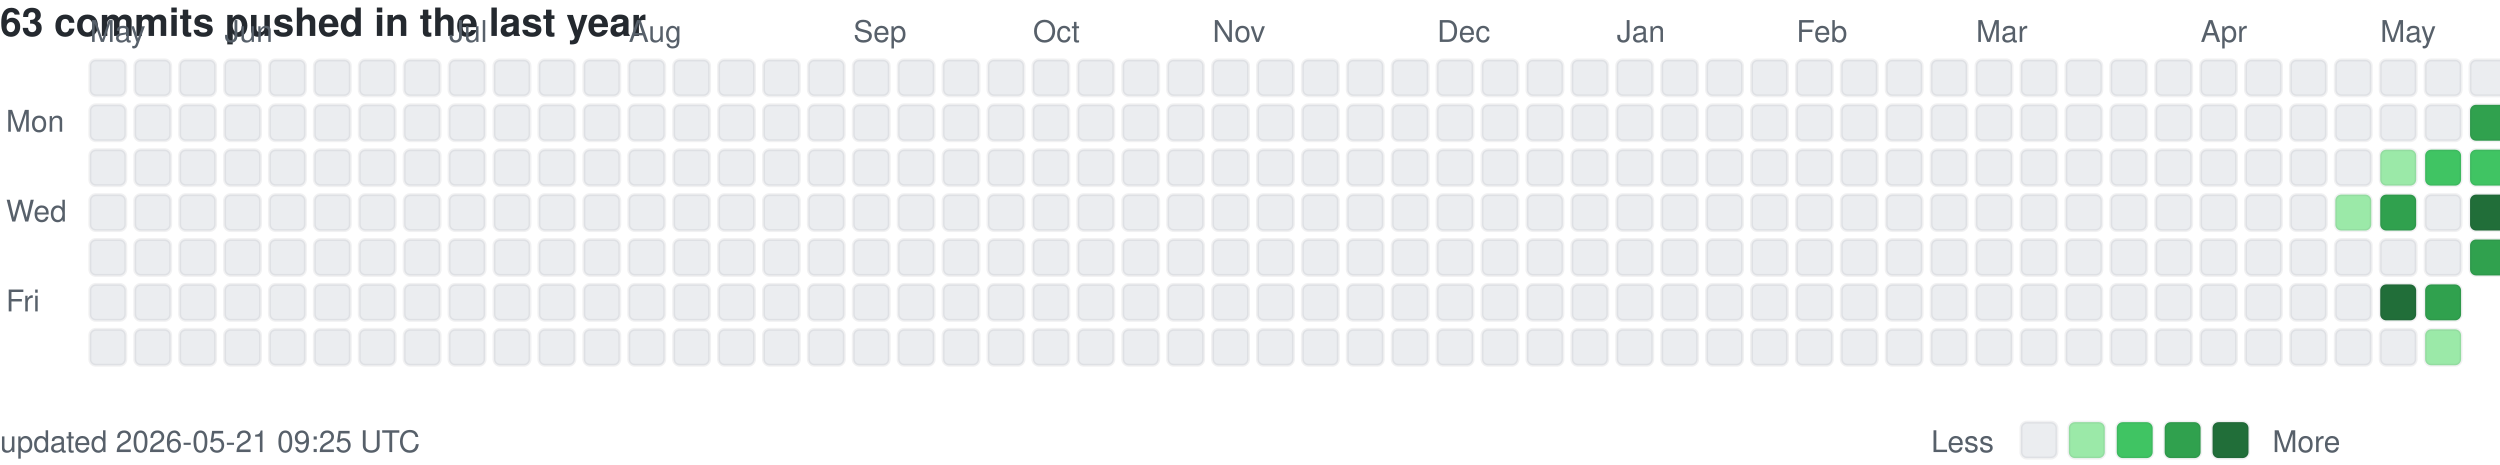
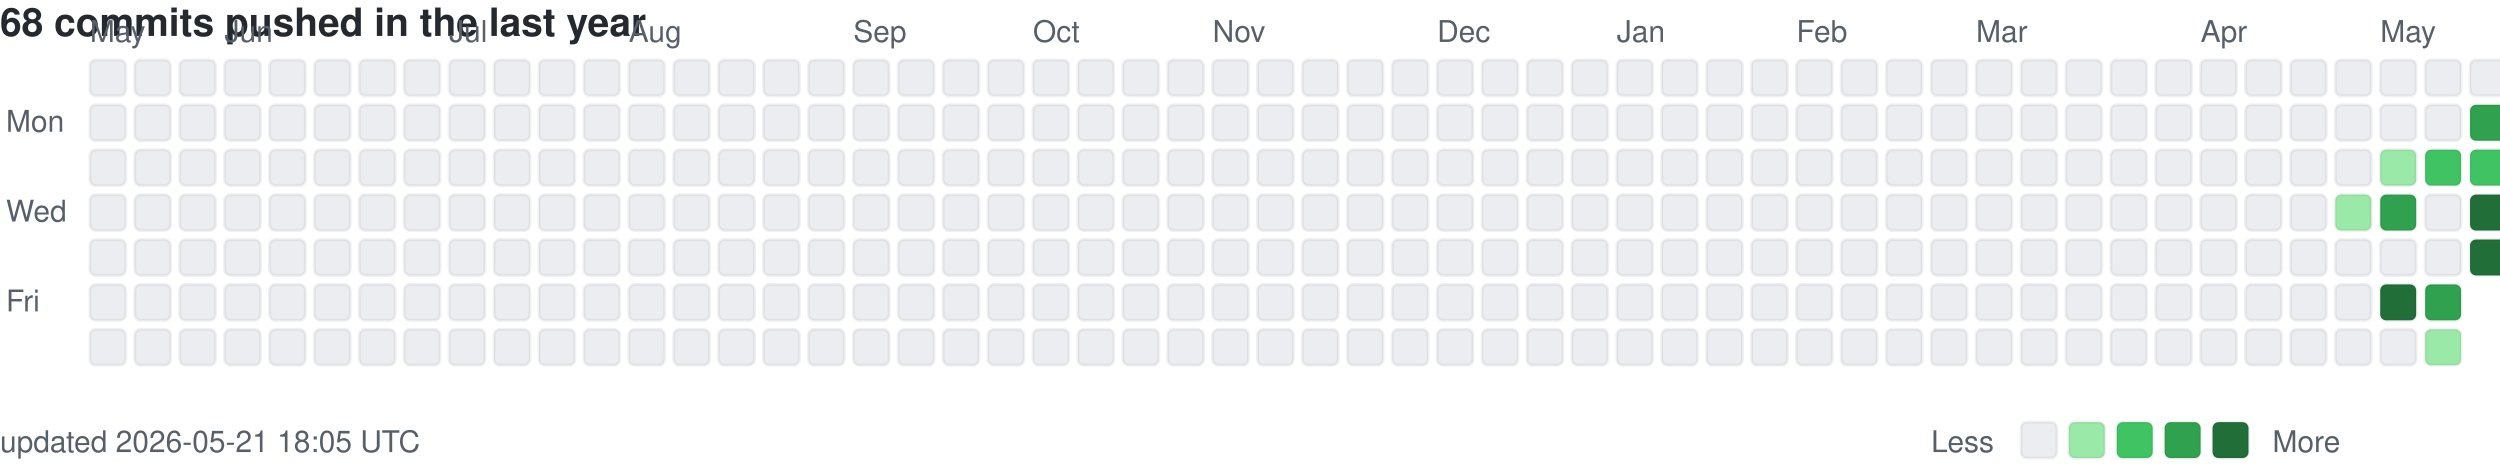
<svg xmlns="http://www.w3.org/2000/svg" width="835" height="155" viewBox="0 0 835 155" role="img" aria-label="Organisation push activity heatmap">
  <style>
    text.lbl { fill:#57606a; font:10px -apple-system,Segoe UI,Helvetica,Arial,sans-serif; }
    text.title { fill:#24292f; font:600 13px -apple-system,Segoe UI,Helvetica,Arial,sans-serif; }
    rect { stroke:rgba(27,31,35,0.06); stroke-width:1px; }
    .lvl-0 { fill:#ebedf0; } .lvl-1 { fill:#9be9a8; } .lvl-2 { fill:#40c463; }
    .lvl-3 { fill:#30a14e; } .lvl-4 { fill:#216e39; }
  </style>
-   <text x="0" y="12" class="title">63 commits pushed in the last year</text>
+   <text x="0" y="12" class="title">68 commits pushed in the last year</text>
  <text x="30" y="14" class="lbl">May</text>
  <text x="75" y="14" class="lbl">Jun</text>
  <text x="150" y="14" class="lbl">Jul</text>
  <text x="210" y="14" class="lbl">Aug</text>
  <text x="285" y="14" class="lbl">Sep</text>
  <text x="345" y="14" class="lbl">Oct</text>
  <text x="405" y="14" class="lbl">Nov</text>
  <text x="480" y="14" class="lbl">Dec</text>
  <text x="540" y="14" class="lbl">Jan</text>
  <text x="600" y="14" class="lbl">Feb</text>
  <text x="660" y="14" class="lbl">Mar</text>
  <text x="735" y="14" class="lbl">Apr</text>
  <text x="795" y="14" class="lbl">May</text>
  <text x="2" y="44" class="lbl">Mon</text>
  <text x="2" y="74" class="lbl">Wed</text>
  <text x="2" y="104" class="lbl">Fri</text>
  <rect class="lvl-0" x="30" y="20" width="12" height="12" rx="2" />
  <rect class="lvl-0" x="30" y="35" width="12" height="12" rx="2" />
  <rect class="lvl-0" x="30" y="50" width="12" height="12" rx="2" />
  <rect class="lvl-0" x="30" y="65" width="12" height="12" rx="2" />
  <rect class="lvl-0" x="30" y="80" width="12" height="12" rx="2" />
  <rect class="lvl-0" x="30" y="95" width="12" height="12" rx="2" />
  <rect class="lvl-0" x="30" y="110" width="12" height="12" rx="2" />
  <rect class="lvl-0" x="45" y="20" width="12" height="12" rx="2" />
  <rect class="lvl-0" x="45" y="35" width="12" height="12" rx="2" />
  <rect class="lvl-0" x="45" y="50" width="12" height="12" rx="2" />
  <rect class="lvl-0" x="45" y="65" width="12" height="12" rx="2" />
  <rect class="lvl-0" x="45" y="80" width="12" height="12" rx="2" />
  <rect class="lvl-0" x="45" y="95" width="12" height="12" rx="2" />
  <rect class="lvl-0" x="45" y="110" width="12" height="12" rx="2" />
  <rect class="lvl-0" x="60" y="20" width="12" height="12" rx="2" />
  <rect class="lvl-0" x="60" y="35" width="12" height="12" rx="2" />
  <rect class="lvl-0" x="60" y="50" width="12" height="12" rx="2" />
  <rect class="lvl-0" x="60" y="65" width="12" height="12" rx="2" />
  <rect class="lvl-0" x="60" y="80" width="12" height="12" rx="2" />
  <rect class="lvl-0" x="60" y="95" width="12" height="12" rx="2" />
  <rect class="lvl-0" x="60" y="110" width="12" height="12" rx="2" />
  <rect class="lvl-0" x="75" y="20" width="12" height="12" rx="2" />
  <rect class="lvl-0" x="75" y="35" width="12" height="12" rx="2" />
  <rect class="lvl-0" x="75" y="50" width="12" height="12" rx="2" />
  <rect class="lvl-0" x="75" y="65" width="12" height="12" rx="2" />
  <rect class="lvl-0" x="75" y="80" width="12" height="12" rx="2" />
  <rect class="lvl-0" x="75" y="95" width="12" height="12" rx="2" />
  <rect class="lvl-0" x="75" y="110" width="12" height="12" rx="2" />
  <rect class="lvl-0" x="90" y="20" width="12" height="12" rx="2" />
  <rect class="lvl-0" x="90" y="35" width="12" height="12" rx="2" />
  <rect class="lvl-0" x="90" y="50" width="12" height="12" rx="2" />
  <rect class="lvl-0" x="90" y="65" width="12" height="12" rx="2" />
  <rect class="lvl-0" x="90" y="80" width="12" height="12" rx="2" />
  <rect class="lvl-0" x="90" y="95" width="12" height="12" rx="2" />
  <rect class="lvl-0" x="90" y="110" width="12" height="12" rx="2" />
  <rect class="lvl-0" x="105" y="20" width="12" height="12" rx="2" />
  <rect class="lvl-0" x="105" y="35" width="12" height="12" rx="2" />
  <rect class="lvl-0" x="105" y="50" width="12" height="12" rx="2" />
  <rect class="lvl-0" x="105" y="65" width="12" height="12" rx="2" />
  <rect class="lvl-0" x="105" y="80" width="12" height="12" rx="2" />
  <rect class="lvl-0" x="105" y="95" width="12" height="12" rx="2" />
  <rect class="lvl-0" x="105" y="110" width="12" height="12" rx="2" />
  <rect class="lvl-0" x="120" y="20" width="12" height="12" rx="2" />
  <rect class="lvl-0" x="120" y="35" width="12" height="12" rx="2" />
  <rect class="lvl-0" x="120" y="50" width="12" height="12" rx="2" />
  <rect class="lvl-0" x="120" y="65" width="12" height="12" rx="2" />
  <rect class="lvl-0" x="120" y="80" width="12" height="12" rx="2" />
  <rect class="lvl-0" x="120" y="95" width="12" height="12" rx="2" />
  <rect class="lvl-0" x="120" y="110" width="12" height="12" rx="2" />
  <rect class="lvl-0" x="135" y="20" width="12" height="12" rx="2" />
  <rect class="lvl-0" x="135" y="35" width="12" height="12" rx="2" />
  <rect class="lvl-0" x="135" y="50" width="12" height="12" rx="2" />
  <rect class="lvl-0" x="135" y="65" width="12" height="12" rx="2" />
  <rect class="lvl-0" x="135" y="80" width="12" height="12" rx="2" />
  <rect class="lvl-0" x="135" y="95" width="12" height="12" rx="2" />
  <rect class="lvl-0" x="135" y="110" width="12" height="12" rx="2" />
  <rect class="lvl-0" x="150" y="20" width="12" height="12" rx="2" />
  <rect class="lvl-0" x="150" y="35" width="12" height="12" rx="2" />
  <rect class="lvl-0" x="150" y="50" width="12" height="12" rx="2" />
  <rect class="lvl-0" x="150" y="65" width="12" height="12" rx="2" />
  <rect class="lvl-0" x="150" y="80" width="12" height="12" rx="2" />
  <rect class="lvl-0" x="150" y="95" width="12" height="12" rx="2" />
  <rect class="lvl-0" x="150" y="110" width="12" height="12" rx="2" />
  <rect class="lvl-0" x="165" y="20" width="12" height="12" rx="2" />
  <rect class="lvl-0" x="165" y="35" width="12" height="12" rx="2" />
  <rect class="lvl-0" x="165" y="50" width="12" height="12" rx="2" />
  <rect class="lvl-0" x="165" y="65" width="12" height="12" rx="2" />
  <rect class="lvl-0" x="165" y="80" width="12" height="12" rx="2" />
  <rect class="lvl-0" x="165" y="95" width="12" height="12" rx="2" />
  <rect class="lvl-0" x="165" y="110" width="12" height="12" rx="2" />
  <rect class="lvl-0" x="180" y="20" width="12" height="12" rx="2" />
  <rect class="lvl-0" x="180" y="35" width="12" height="12" rx="2" />
  <rect class="lvl-0" x="180" y="50" width="12" height="12" rx="2" />
  <rect class="lvl-0" x="180" y="65" width="12" height="12" rx="2" />
  <rect class="lvl-0" x="180" y="80" width="12" height="12" rx="2" />
  <rect class="lvl-0" x="180" y="95" width="12" height="12" rx="2" />
  <rect class="lvl-0" x="180" y="110" width="12" height="12" rx="2" />
  <rect class="lvl-0" x="195" y="20" width="12" height="12" rx="2" />
  <rect class="lvl-0" x="195" y="35" width="12" height="12" rx="2" />
  <rect class="lvl-0" x="195" y="50" width="12" height="12" rx="2" />
  <rect class="lvl-0" x="195" y="65" width="12" height="12" rx="2" />
  <rect class="lvl-0" x="195" y="80" width="12" height="12" rx="2" />
  <rect class="lvl-0" x="195" y="95" width="12" height="12" rx="2" />
  <rect class="lvl-0" x="195" y="110" width="12" height="12" rx="2" />
  <rect class="lvl-0" x="210" y="20" width="12" height="12" rx="2" />
  <rect class="lvl-0" x="210" y="35" width="12" height="12" rx="2" />
  <rect class="lvl-0" x="210" y="50" width="12" height="12" rx="2" />
  <rect class="lvl-0" x="210" y="65" width="12" height="12" rx="2" />
  <rect class="lvl-0" x="210" y="80" width="12" height="12" rx="2" />
  <rect class="lvl-0" x="210" y="95" width="12" height="12" rx="2" />
  <rect class="lvl-0" x="210" y="110" width="12" height="12" rx="2" />
  <rect class="lvl-0" x="225" y="20" width="12" height="12" rx="2" />
  <rect class="lvl-0" x="225" y="35" width="12" height="12" rx="2" />
  <rect class="lvl-0" x="225" y="50" width="12" height="12" rx="2" />
  <rect class="lvl-0" x="225" y="65" width="12" height="12" rx="2" />
  <rect class="lvl-0" x="225" y="80" width="12" height="12" rx="2" />
  <rect class="lvl-0" x="225" y="95" width="12" height="12" rx="2" />
  <rect class="lvl-0" x="225" y="110" width="12" height="12" rx="2" />
  <rect class="lvl-0" x="240" y="20" width="12" height="12" rx="2" />
  <rect class="lvl-0" x="240" y="35" width="12" height="12" rx="2" />
  <rect class="lvl-0" x="240" y="50" width="12" height="12" rx="2" />
  <rect class="lvl-0" x="240" y="65" width="12" height="12" rx="2" />
  <rect class="lvl-0" x="240" y="80" width="12" height="12" rx="2" />
  <rect class="lvl-0" x="240" y="95" width="12" height="12" rx="2" />
  <rect class="lvl-0" x="240" y="110" width="12" height="12" rx="2" />
  <rect class="lvl-0" x="255" y="20" width="12" height="12" rx="2" />
  <rect class="lvl-0" x="255" y="35" width="12" height="12" rx="2" />
  <rect class="lvl-0" x="255" y="50" width="12" height="12" rx="2" />
  <rect class="lvl-0" x="255" y="65" width="12" height="12" rx="2" />
  <rect class="lvl-0" x="255" y="80" width="12" height="12" rx="2" />
  <rect class="lvl-0" x="255" y="95" width="12" height="12" rx="2" />
  <rect class="lvl-0" x="255" y="110" width="12" height="12" rx="2" />
  <rect class="lvl-0" x="270" y="20" width="12" height="12" rx="2" />
  <rect class="lvl-0" x="270" y="35" width="12" height="12" rx="2" />
  <rect class="lvl-0" x="270" y="50" width="12" height="12" rx="2" />
  <rect class="lvl-0" x="270" y="65" width="12" height="12" rx="2" />
  <rect class="lvl-0" x="270" y="80" width="12" height="12" rx="2" />
  <rect class="lvl-0" x="270" y="95" width="12" height="12" rx="2" />
  <rect class="lvl-0" x="270" y="110" width="12" height="12" rx="2" />
  <rect class="lvl-0" x="285" y="20" width="12" height="12" rx="2" />
  <rect class="lvl-0" x="285" y="35" width="12" height="12" rx="2" />
  <rect class="lvl-0" x="285" y="50" width="12" height="12" rx="2" />
  <rect class="lvl-0" x="285" y="65" width="12" height="12" rx="2" />
  <rect class="lvl-0" x="285" y="80" width="12" height="12" rx="2" />
  <rect class="lvl-0" x="285" y="95" width="12" height="12" rx="2" />
  <rect class="lvl-0" x="285" y="110" width="12" height="12" rx="2" />
  <rect class="lvl-0" x="300" y="20" width="12" height="12" rx="2" />
  <rect class="lvl-0" x="300" y="35" width="12" height="12" rx="2" />
  <rect class="lvl-0" x="300" y="50" width="12" height="12" rx="2" />
  <rect class="lvl-0" x="300" y="65" width="12" height="12" rx="2" />
  <rect class="lvl-0" x="300" y="80" width="12" height="12" rx="2" />
  <rect class="lvl-0" x="300" y="95" width="12" height="12" rx="2" />
  <rect class="lvl-0" x="300" y="110" width="12" height="12" rx="2" />
  <rect class="lvl-0" x="315" y="20" width="12" height="12" rx="2" />
  <rect class="lvl-0" x="315" y="35" width="12" height="12" rx="2" />
  <rect class="lvl-0" x="315" y="50" width="12" height="12" rx="2" />
  <rect class="lvl-0" x="315" y="65" width="12" height="12" rx="2" />
  <rect class="lvl-0" x="315" y="80" width="12" height="12" rx="2" />
  <rect class="lvl-0" x="315" y="95" width="12" height="12" rx="2" />
  <rect class="lvl-0" x="315" y="110" width="12" height="12" rx="2" />
  <rect class="lvl-0" x="330" y="20" width="12" height="12" rx="2" />
  <rect class="lvl-0" x="330" y="35" width="12" height="12" rx="2" />
  <rect class="lvl-0" x="330" y="50" width="12" height="12" rx="2" />
  <rect class="lvl-0" x="330" y="65" width="12" height="12" rx="2" />
  <rect class="lvl-0" x="330" y="80" width="12" height="12" rx="2" />
  <rect class="lvl-0" x="330" y="95" width="12" height="12" rx="2" />
  <rect class="lvl-0" x="330" y="110" width="12" height="12" rx="2" />
  <rect class="lvl-0" x="345" y="20" width="12" height="12" rx="2" />
  <rect class="lvl-0" x="345" y="35" width="12" height="12" rx="2" />
  <rect class="lvl-0" x="345" y="50" width="12" height="12" rx="2" />
  <rect class="lvl-0" x="345" y="65" width="12" height="12" rx="2" />
  <rect class="lvl-0" x="345" y="80" width="12" height="12" rx="2" />
  <rect class="lvl-0" x="345" y="95" width="12" height="12" rx="2" />
  <rect class="lvl-0" x="345" y="110" width="12" height="12" rx="2" />
  <rect class="lvl-0" x="360" y="20" width="12" height="12" rx="2" />
  <rect class="lvl-0" x="360" y="35" width="12" height="12" rx="2" />
  <rect class="lvl-0" x="360" y="50" width="12" height="12" rx="2" />
  <rect class="lvl-0" x="360" y="65" width="12" height="12" rx="2" />
  <rect class="lvl-0" x="360" y="80" width="12" height="12" rx="2" />
  <rect class="lvl-0" x="360" y="95" width="12" height="12" rx="2" />
  <rect class="lvl-0" x="360" y="110" width="12" height="12" rx="2" />
  <rect class="lvl-0" x="375" y="20" width="12" height="12" rx="2" />
  <rect class="lvl-0" x="375" y="35" width="12" height="12" rx="2" />
  <rect class="lvl-0" x="375" y="50" width="12" height="12" rx="2" />
  <rect class="lvl-0" x="375" y="65" width="12" height="12" rx="2" />
  <rect class="lvl-0" x="375" y="80" width="12" height="12" rx="2" />
  <rect class="lvl-0" x="375" y="95" width="12" height="12" rx="2" />
  <rect class="lvl-0" x="375" y="110" width="12" height="12" rx="2" />
  <rect class="lvl-0" x="390" y="20" width="12" height="12" rx="2" />
  <rect class="lvl-0" x="390" y="35" width="12" height="12" rx="2" />
  <rect class="lvl-0" x="390" y="50" width="12" height="12" rx="2" />
  <rect class="lvl-0" x="390" y="65" width="12" height="12" rx="2" />
  <rect class="lvl-0" x="390" y="80" width="12" height="12" rx="2" />
  <rect class="lvl-0" x="390" y="95" width="12" height="12" rx="2" />
  <rect class="lvl-0" x="390" y="110" width="12" height="12" rx="2" />
  <rect class="lvl-0" x="405" y="20" width="12" height="12" rx="2" />
  <rect class="lvl-0" x="405" y="35" width="12" height="12" rx="2" />
  <rect class="lvl-0" x="405" y="50" width="12" height="12" rx="2" />
  <rect class="lvl-0" x="405" y="65" width="12" height="12" rx="2" />
  <rect class="lvl-0" x="405" y="80" width="12" height="12" rx="2" />
  <rect class="lvl-0" x="405" y="95" width="12" height="12" rx="2" />
  <rect class="lvl-0" x="405" y="110" width="12" height="12" rx="2" />
  <rect class="lvl-0" x="420" y="20" width="12" height="12" rx="2" />
  <rect class="lvl-0" x="420" y="35" width="12" height="12" rx="2" />
  <rect class="lvl-0" x="420" y="50" width="12" height="12" rx="2" />
  <rect class="lvl-0" x="420" y="65" width="12" height="12" rx="2" />
  <rect class="lvl-0" x="420" y="80" width="12" height="12" rx="2" />
  <rect class="lvl-0" x="420" y="95" width="12" height="12" rx="2" />
  <rect class="lvl-0" x="420" y="110" width="12" height="12" rx="2" />
  <rect class="lvl-0" x="435" y="20" width="12" height="12" rx="2" />
  <rect class="lvl-0" x="435" y="35" width="12" height="12" rx="2" />
  <rect class="lvl-0" x="435" y="50" width="12" height="12" rx="2" />
  <rect class="lvl-0" x="435" y="65" width="12" height="12" rx="2" />
  <rect class="lvl-0" x="435" y="80" width="12" height="12" rx="2" />
  <rect class="lvl-0" x="435" y="95" width="12" height="12" rx="2" />
  <rect class="lvl-0" x="435" y="110" width="12" height="12" rx="2" />
  <rect class="lvl-0" x="450" y="20" width="12" height="12" rx="2" />
  <rect class="lvl-0" x="450" y="35" width="12" height="12" rx="2" />
  <rect class="lvl-0" x="450" y="50" width="12" height="12" rx="2" />
  <rect class="lvl-0" x="450" y="65" width="12" height="12" rx="2" />
  <rect class="lvl-0" x="450" y="80" width="12" height="12" rx="2" />
  <rect class="lvl-0" x="450" y="95" width="12" height="12" rx="2" />
  <rect class="lvl-0" x="450" y="110" width="12" height="12" rx="2" />
  <rect class="lvl-0" x="465" y="20" width="12" height="12" rx="2" />
  <rect class="lvl-0" x="465" y="35" width="12" height="12" rx="2" />
  <rect class="lvl-0" x="465" y="50" width="12" height="12" rx="2" />
  <rect class="lvl-0" x="465" y="65" width="12" height="12" rx="2" />
  <rect class="lvl-0" x="465" y="80" width="12" height="12" rx="2" />
  <rect class="lvl-0" x="465" y="95" width="12" height="12" rx="2" />
  <rect class="lvl-0" x="465" y="110" width="12" height="12" rx="2" />
  <rect class="lvl-0" x="480" y="20" width="12" height="12" rx="2" />
  <rect class="lvl-0" x="480" y="35" width="12" height="12" rx="2" />
  <rect class="lvl-0" x="480" y="50" width="12" height="12" rx="2" />
  <rect class="lvl-0" x="480" y="65" width="12" height="12" rx="2" />
  <rect class="lvl-0" x="480" y="80" width="12" height="12" rx="2" />
  <rect class="lvl-0" x="480" y="95" width="12" height="12" rx="2" />
  <rect class="lvl-0" x="480" y="110" width="12" height="12" rx="2" />
  <rect class="lvl-0" x="495" y="20" width="12" height="12" rx="2" />
  <rect class="lvl-0" x="495" y="35" width="12" height="12" rx="2" />
  <rect class="lvl-0" x="495" y="50" width="12" height="12" rx="2" />
  <rect class="lvl-0" x="495" y="65" width="12" height="12" rx="2" />
  <rect class="lvl-0" x="495" y="80" width="12" height="12" rx="2" />
  <rect class="lvl-0" x="495" y="95" width="12" height="12" rx="2" />
  <rect class="lvl-0" x="495" y="110" width="12" height="12" rx="2" />
  <rect class="lvl-0" x="510" y="20" width="12" height="12" rx="2" />
  <rect class="lvl-0" x="510" y="35" width="12" height="12" rx="2" />
  <rect class="lvl-0" x="510" y="50" width="12" height="12" rx="2" />
  <rect class="lvl-0" x="510" y="65" width="12" height="12" rx="2" />
  <rect class="lvl-0" x="510" y="80" width="12" height="12" rx="2" />
  <rect class="lvl-0" x="510" y="95" width="12" height="12" rx="2" />
  <rect class="lvl-0" x="510" y="110" width="12" height="12" rx="2" />
  <rect class="lvl-0" x="525" y="20" width="12" height="12" rx="2" />
  <rect class="lvl-0" x="525" y="35" width="12" height="12" rx="2" />
  <rect class="lvl-0" x="525" y="50" width="12" height="12" rx="2" />
  <rect class="lvl-0" x="525" y="65" width="12" height="12" rx="2" />
  <rect class="lvl-0" x="525" y="80" width="12" height="12" rx="2" />
  <rect class="lvl-0" x="525" y="95" width="12" height="12" rx="2" />
  <rect class="lvl-0" x="525" y="110" width="12" height="12" rx="2" />
  <rect class="lvl-0" x="540" y="20" width="12" height="12" rx="2" />
  <rect class="lvl-0" x="540" y="35" width="12" height="12" rx="2" />
  <rect class="lvl-0" x="540" y="50" width="12" height="12" rx="2" />
  <rect class="lvl-0" x="540" y="65" width="12" height="12" rx="2" />
  <rect class="lvl-0" x="540" y="80" width="12" height="12" rx="2" />
  <rect class="lvl-0" x="540" y="95" width="12" height="12" rx="2" />
  <rect class="lvl-0" x="540" y="110" width="12" height="12" rx="2" />
  <rect class="lvl-0" x="555" y="20" width="12" height="12" rx="2" />
  <rect class="lvl-0" x="555" y="35" width="12" height="12" rx="2" />
  <rect class="lvl-0" x="555" y="50" width="12" height="12" rx="2" />
  <rect class="lvl-0" x="555" y="65" width="12" height="12" rx="2" />
  <rect class="lvl-0" x="555" y="80" width="12" height="12" rx="2" />
  <rect class="lvl-0" x="555" y="95" width="12" height="12" rx="2" />
  <rect class="lvl-0" x="555" y="110" width="12" height="12" rx="2" />
  <rect class="lvl-0" x="570" y="20" width="12" height="12" rx="2" />
  <rect class="lvl-0" x="570" y="35" width="12" height="12" rx="2" />
  <rect class="lvl-0" x="570" y="50" width="12" height="12" rx="2" />
  <rect class="lvl-0" x="570" y="65" width="12" height="12" rx="2" />
  <rect class="lvl-0" x="570" y="80" width="12" height="12" rx="2" />
  <rect class="lvl-0" x="570" y="95" width="12" height="12" rx="2" />
  <rect class="lvl-0" x="570" y="110" width="12" height="12" rx="2" />
  <rect class="lvl-0" x="585" y="20" width="12" height="12" rx="2" />
  <rect class="lvl-0" x="585" y="35" width="12" height="12" rx="2" />
  <rect class="lvl-0" x="585" y="50" width="12" height="12" rx="2" />
  <rect class="lvl-0" x="585" y="65" width="12" height="12" rx="2" />
  <rect class="lvl-0" x="585" y="80" width="12" height="12" rx="2" />
  <rect class="lvl-0" x="585" y="95" width="12" height="12" rx="2" />
  <rect class="lvl-0" x="585" y="110" width="12" height="12" rx="2" />
  <rect class="lvl-0" x="600" y="20" width="12" height="12" rx="2" />
  <rect class="lvl-0" x="600" y="35" width="12" height="12" rx="2" />
  <rect class="lvl-0" x="600" y="50" width="12" height="12" rx="2" />
  <rect class="lvl-0" x="600" y="65" width="12" height="12" rx="2" />
  <rect class="lvl-0" x="600" y="80" width="12" height="12" rx="2" />
  <rect class="lvl-0" x="600" y="95" width="12" height="12" rx="2" />
  <rect class="lvl-0" x="600" y="110" width="12" height="12" rx="2" />
  <rect class="lvl-0" x="615" y="20" width="12" height="12" rx="2" />
  <rect class="lvl-0" x="615" y="35" width="12" height="12" rx="2" />
  <rect class="lvl-0" x="615" y="50" width="12" height="12" rx="2" />
  <rect class="lvl-0" x="615" y="65" width="12" height="12" rx="2" />
  <rect class="lvl-0" x="615" y="80" width="12" height="12" rx="2" />
  <rect class="lvl-0" x="615" y="95" width="12" height="12" rx="2" />
  <rect class="lvl-0" x="615" y="110" width="12" height="12" rx="2" />
  <rect class="lvl-0" x="630" y="20" width="12" height="12" rx="2" />
  <rect class="lvl-0" x="630" y="35" width="12" height="12" rx="2" />
  <rect class="lvl-0" x="630" y="50" width="12" height="12" rx="2" />
  <rect class="lvl-0" x="630" y="65" width="12" height="12" rx="2" />
  <rect class="lvl-0" x="630" y="80" width="12" height="12" rx="2" />
  <rect class="lvl-0" x="630" y="95" width="12" height="12" rx="2" />
  <rect class="lvl-0" x="630" y="110" width="12" height="12" rx="2" />
  <rect class="lvl-0" x="645" y="20" width="12" height="12" rx="2" />
  <rect class="lvl-0" x="645" y="35" width="12" height="12" rx="2" />
  <rect class="lvl-0" x="645" y="50" width="12" height="12" rx="2" />
  <rect class="lvl-0" x="645" y="65" width="12" height="12" rx="2" />
  <rect class="lvl-0" x="645" y="80" width="12" height="12" rx="2" />
  <rect class="lvl-0" x="645" y="95" width="12" height="12" rx="2" />
  <rect class="lvl-0" x="645" y="110" width="12" height="12" rx="2" />
  <rect class="lvl-0" x="660" y="20" width="12" height="12" rx="2" />
  <rect class="lvl-0" x="660" y="35" width="12" height="12" rx="2" />
  <rect class="lvl-0" x="660" y="50" width="12" height="12" rx="2" />
  <rect class="lvl-0" x="660" y="65" width="12" height="12" rx="2" />
  <rect class="lvl-0" x="660" y="80" width="12" height="12" rx="2" />
  <rect class="lvl-0" x="660" y="95" width="12" height="12" rx="2" />
  <rect class="lvl-0" x="660" y="110" width="12" height="12" rx="2" />
  <rect class="lvl-0" x="675" y="20" width="12" height="12" rx="2" />
  <rect class="lvl-0" x="675" y="35" width="12" height="12" rx="2" />
  <rect class="lvl-0" x="675" y="50" width="12" height="12" rx="2" />
  <rect class="lvl-0" x="675" y="65" width="12" height="12" rx="2" />
  <rect class="lvl-0" x="675" y="80" width="12" height="12" rx="2" />
  <rect class="lvl-0" x="675" y="95" width="12" height="12" rx="2" />
  <rect class="lvl-0" x="675" y="110" width="12" height="12" rx="2" />
  <rect class="lvl-0" x="690" y="20" width="12" height="12" rx="2" />
  <rect class="lvl-0" x="690" y="35" width="12" height="12" rx="2" />
  <rect class="lvl-0" x="690" y="50" width="12" height="12" rx="2" />
  <rect class="lvl-0" x="690" y="65" width="12" height="12" rx="2" />
  <rect class="lvl-0" x="690" y="80" width="12" height="12" rx="2" />
  <rect class="lvl-0" x="690" y="95" width="12" height="12" rx="2" />
  <rect class="lvl-0" x="690" y="110" width="12" height="12" rx="2" />
  <rect class="lvl-0" x="705" y="20" width="12" height="12" rx="2" />
  <rect class="lvl-0" x="705" y="35" width="12" height="12" rx="2" />
  <rect class="lvl-0" x="705" y="50" width="12" height="12" rx="2" />
  <rect class="lvl-0" x="705" y="65" width="12" height="12" rx="2" />
  <rect class="lvl-0" x="705" y="80" width="12" height="12" rx="2" />
  <rect class="lvl-0" x="705" y="95" width="12" height="12" rx="2" />
  <rect class="lvl-0" x="705" y="110" width="12" height="12" rx="2" />
  <rect class="lvl-0" x="720" y="20" width="12" height="12" rx="2" />
  <rect class="lvl-0" x="720" y="35" width="12" height="12" rx="2" />
  <rect class="lvl-0" x="720" y="50" width="12" height="12" rx="2" />
  <rect class="lvl-0" x="720" y="65" width="12" height="12" rx="2" />
  <rect class="lvl-0" x="720" y="80" width="12" height="12" rx="2" />
  <rect class="lvl-0" x="720" y="95" width="12" height="12" rx="2" />
  <rect class="lvl-0" x="720" y="110" width="12" height="12" rx="2" />
  <rect class="lvl-0" x="735" y="20" width="12" height="12" rx="2" />
  <rect class="lvl-0" x="735" y="35" width="12" height="12" rx="2" />
  <rect class="lvl-0" x="735" y="50" width="12" height="12" rx="2" />
  <rect class="lvl-0" x="735" y="65" width="12" height="12" rx="2" />
  <rect class="lvl-0" x="735" y="80" width="12" height="12" rx="2" />
  <rect class="lvl-0" x="735" y="95" width="12" height="12" rx="2" />
  <rect class="lvl-0" x="735" y="110" width="12" height="12" rx="2" />
  <rect class="lvl-0" x="750" y="20" width="12" height="12" rx="2" />
  <rect class="lvl-0" x="750" y="35" width="12" height="12" rx="2" />
  <rect class="lvl-0" x="750" y="50" width="12" height="12" rx="2" />
  <rect class="lvl-0" x="750" y="65" width="12" height="12" rx="2" />
  <rect class="lvl-0" x="750" y="80" width="12" height="12" rx="2" />
  <rect class="lvl-0" x="750" y="95" width="12" height="12" rx="2" />
  <rect class="lvl-0" x="750" y="110" width="12" height="12" rx="2" />
  <rect class="lvl-0" x="765" y="20" width="12" height="12" rx="2" />
  <rect class="lvl-0" x="765" y="35" width="12" height="12" rx="2" />
  <rect class="lvl-0" x="765" y="50" width="12" height="12" rx="2" />
  <rect class="lvl-0" x="765" y="65" width="12" height="12" rx="2" />
  <rect class="lvl-0" x="765" y="80" width="12" height="12" rx="2" />
  <rect class="lvl-0" x="765" y="95" width="12" height="12" rx="2" />
  <rect class="lvl-0" x="765" y="110" width="12" height="12" rx="2" />
  <rect class="lvl-0" x="780" y="20" width="12" height="12" rx="2" />
  <rect class="lvl-0" x="780" y="35" width="12" height="12" rx="2" />
  <rect class="lvl-0" x="780" y="50" width="12" height="12" rx="2" />
  <rect class="lvl-1" x="780" y="65" width="12" height="12" rx="2" />
  <rect class="lvl-0" x="780" y="80" width="12" height="12" rx="2" />
  <rect class="lvl-0" x="780" y="95" width="12" height="12" rx="2" />
  <rect class="lvl-0" x="780" y="110" width="12" height="12" rx="2" />
  <rect class="lvl-0" x="795" y="20" width="12" height="12" rx="2" />
  <rect class="lvl-0" x="795" y="35" width="12" height="12" rx="2" />
  <rect class="lvl-1" x="795" y="50" width="12" height="12" rx="2" />
  <rect class="lvl-3" x="795" y="65" width="12" height="12" rx="2" />
  <rect class="lvl-0" x="795" y="80" width="12" height="12" rx="2" />
  <rect class="lvl-4" x="795" y="95" width="12" height="12" rx="2" />
  <rect class="lvl-0" x="795" y="110" width="12" height="12" rx="2" />
  <rect class="lvl-0" x="810" y="20" width="12" height="12" rx="2" />
  <rect class="lvl-0" x="810" y="35" width="12" height="12" rx="2" />
  <rect class="lvl-2" x="810" y="50" width="12" height="12" rx="2" />
  <rect class="lvl-0" x="810" y="65" width="12" height="12" rx="2" />
  <rect class="lvl-0" x="810" y="80" width="12" height="12" rx="2" />
  <rect class="lvl-3" x="810" y="95" width="12" height="12" rx="2" />
  <rect class="lvl-1" x="810" y="110" width="12" height="12" rx="2" />
  <rect class="lvl-0" x="825" y="20" width="12" height="12" rx="2" />
  <rect class="lvl-3" x="825" y="35" width="12" height="12" rx="2" />
  <rect class="lvl-2" x="825" y="50" width="12" height="12" rx="2" />
  <rect class="lvl-4" x="825" y="65" width="12" height="12" rx="2" />
-   <rect class="lvl-3" x="825" y="80" width="12" height="12" rx="2" />
+   <rect class="lvl-4" x="825" y="80" width="12" height="12" rx="2" />
  <text x="645" y="151" class="lbl">Less</text>
  <rect class="lvl-0" x="675" y="141" width="12" height="12" rx="2" />
  <rect class="lvl-1" x="691" y="141" width="12" height="12" rx="2" />
  <rect class="lvl-2" x="707" y="141" width="12" height="12" rx="2" />
  <rect class="lvl-3" x="723" y="141" width="12" height="12" rx="2" />
  <rect class="lvl-4" x="739" y="141" width="12" height="12" rx="2" />
  <text x="759" y="151" class="lbl">More</text>
-   <text x="0" y="151" class="lbl">updated 2026-05-21 09:25 UTC</text>
+   <text x="0" y="151" class="lbl">updated 2026-05-21 18:05 UTC</text>
</svg>
